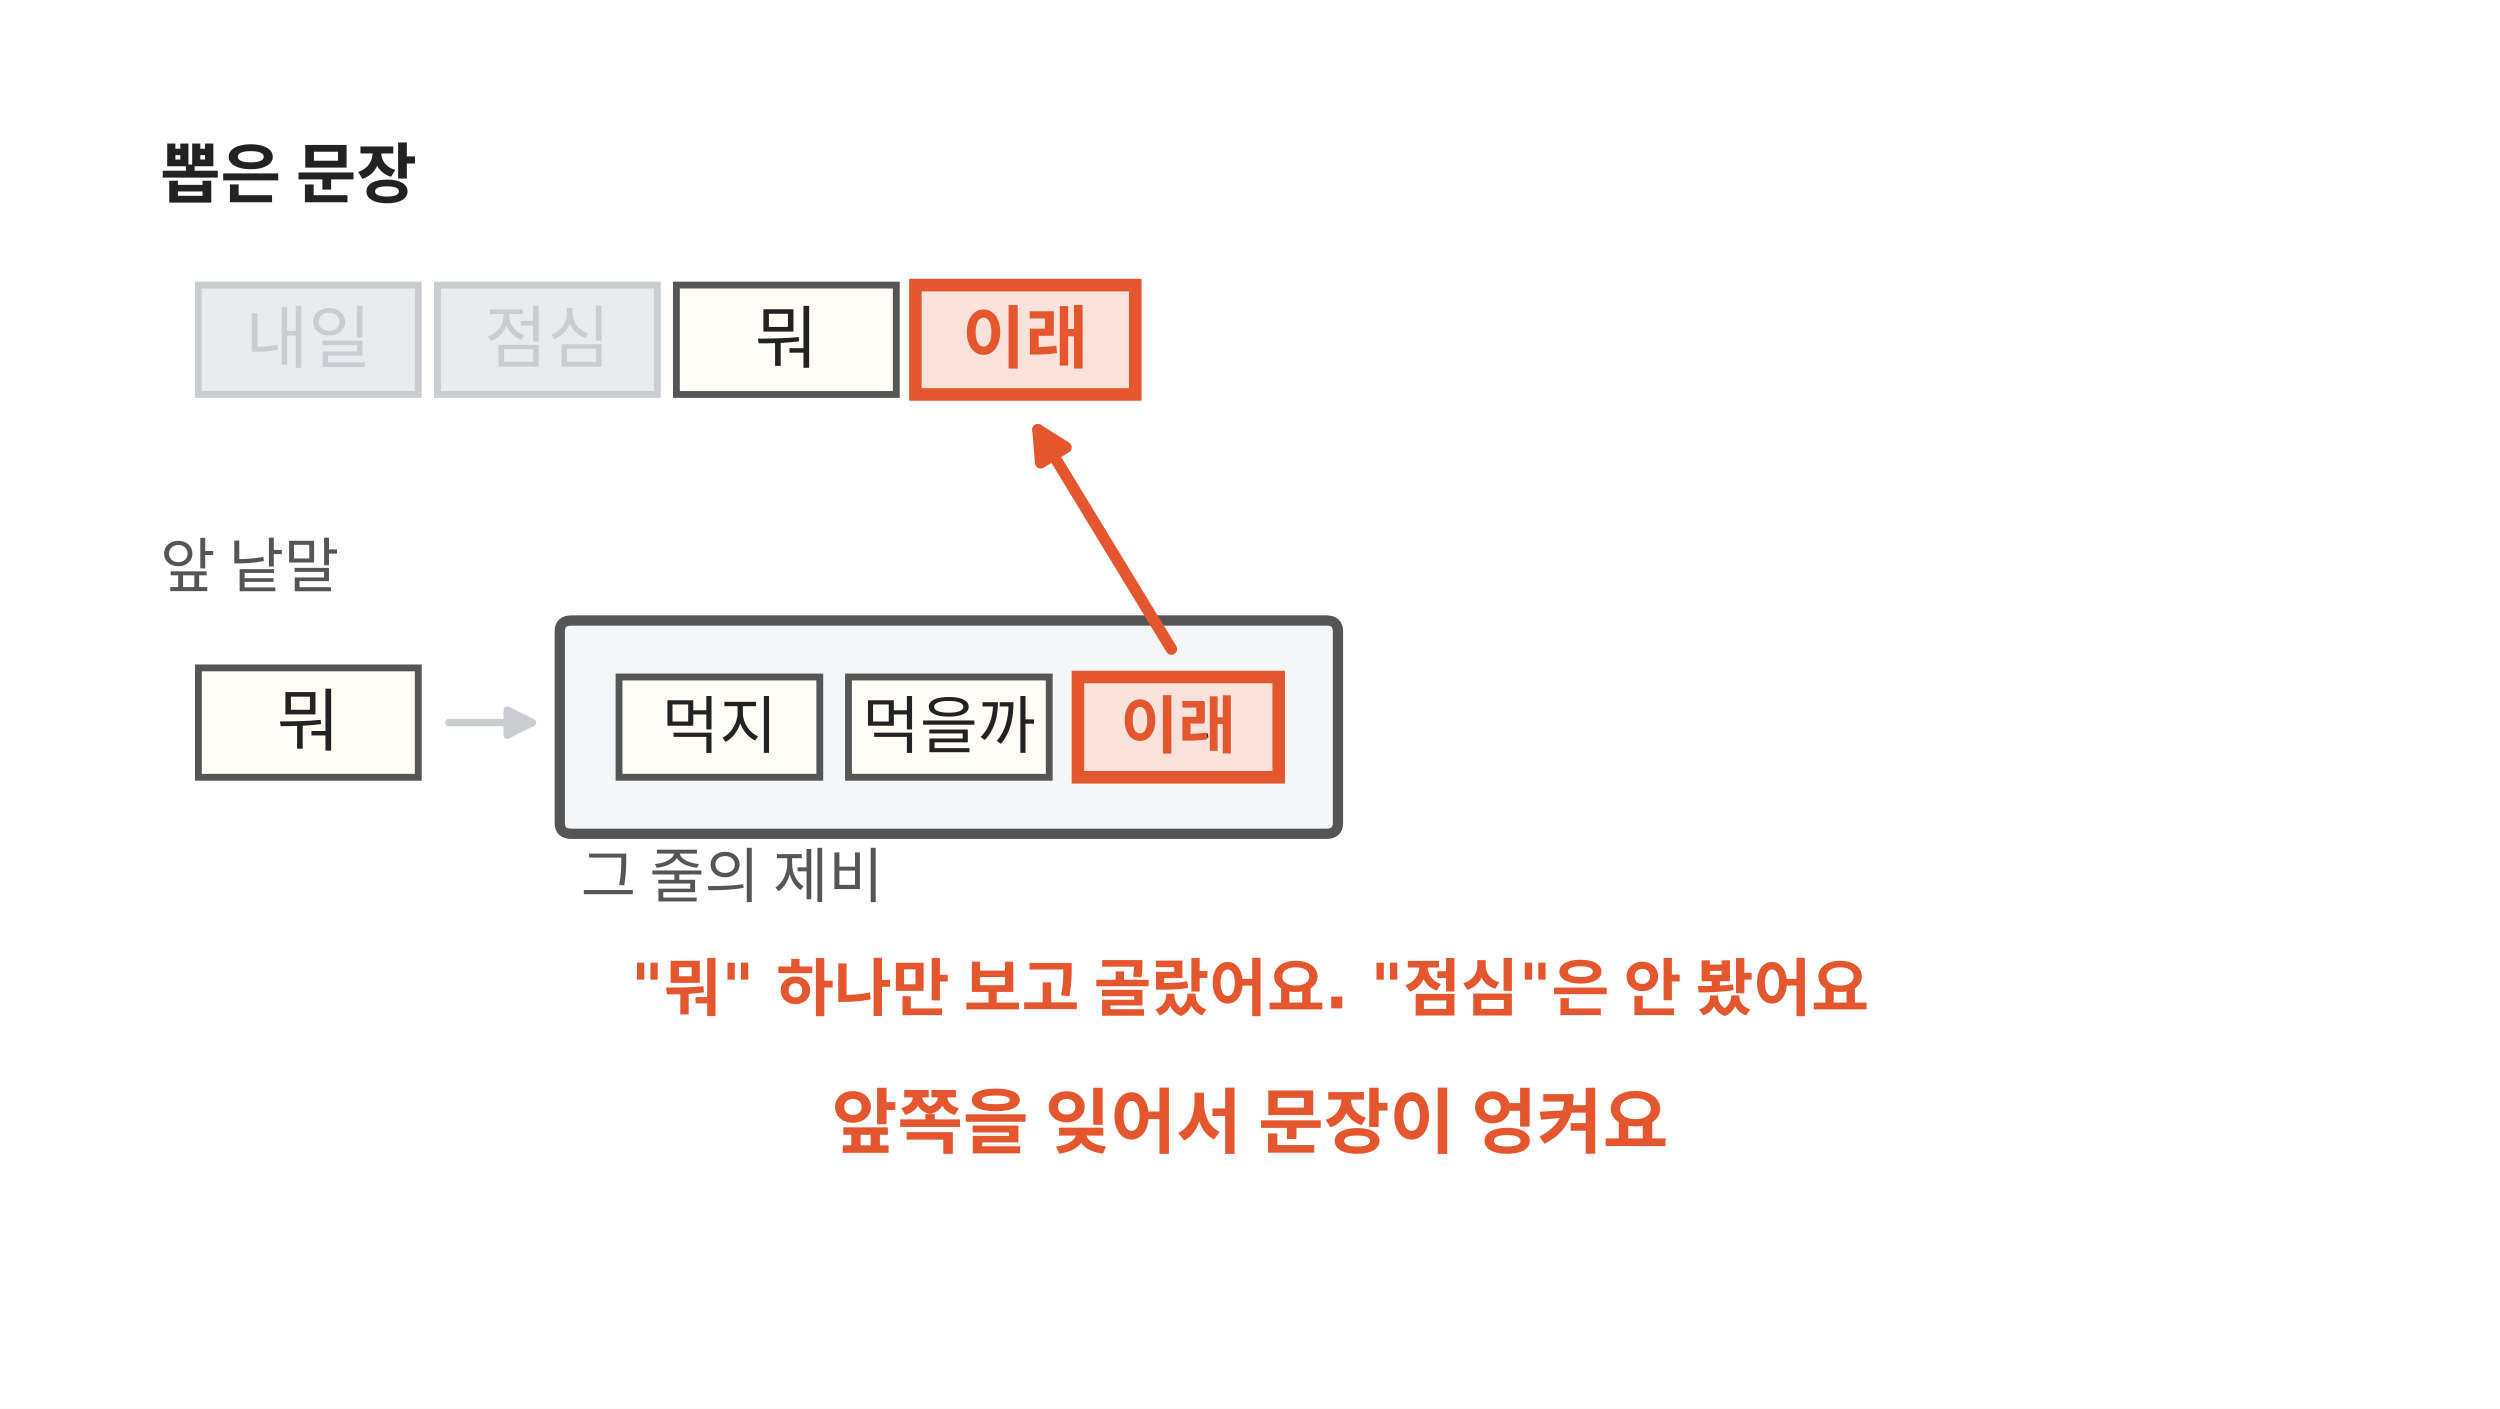
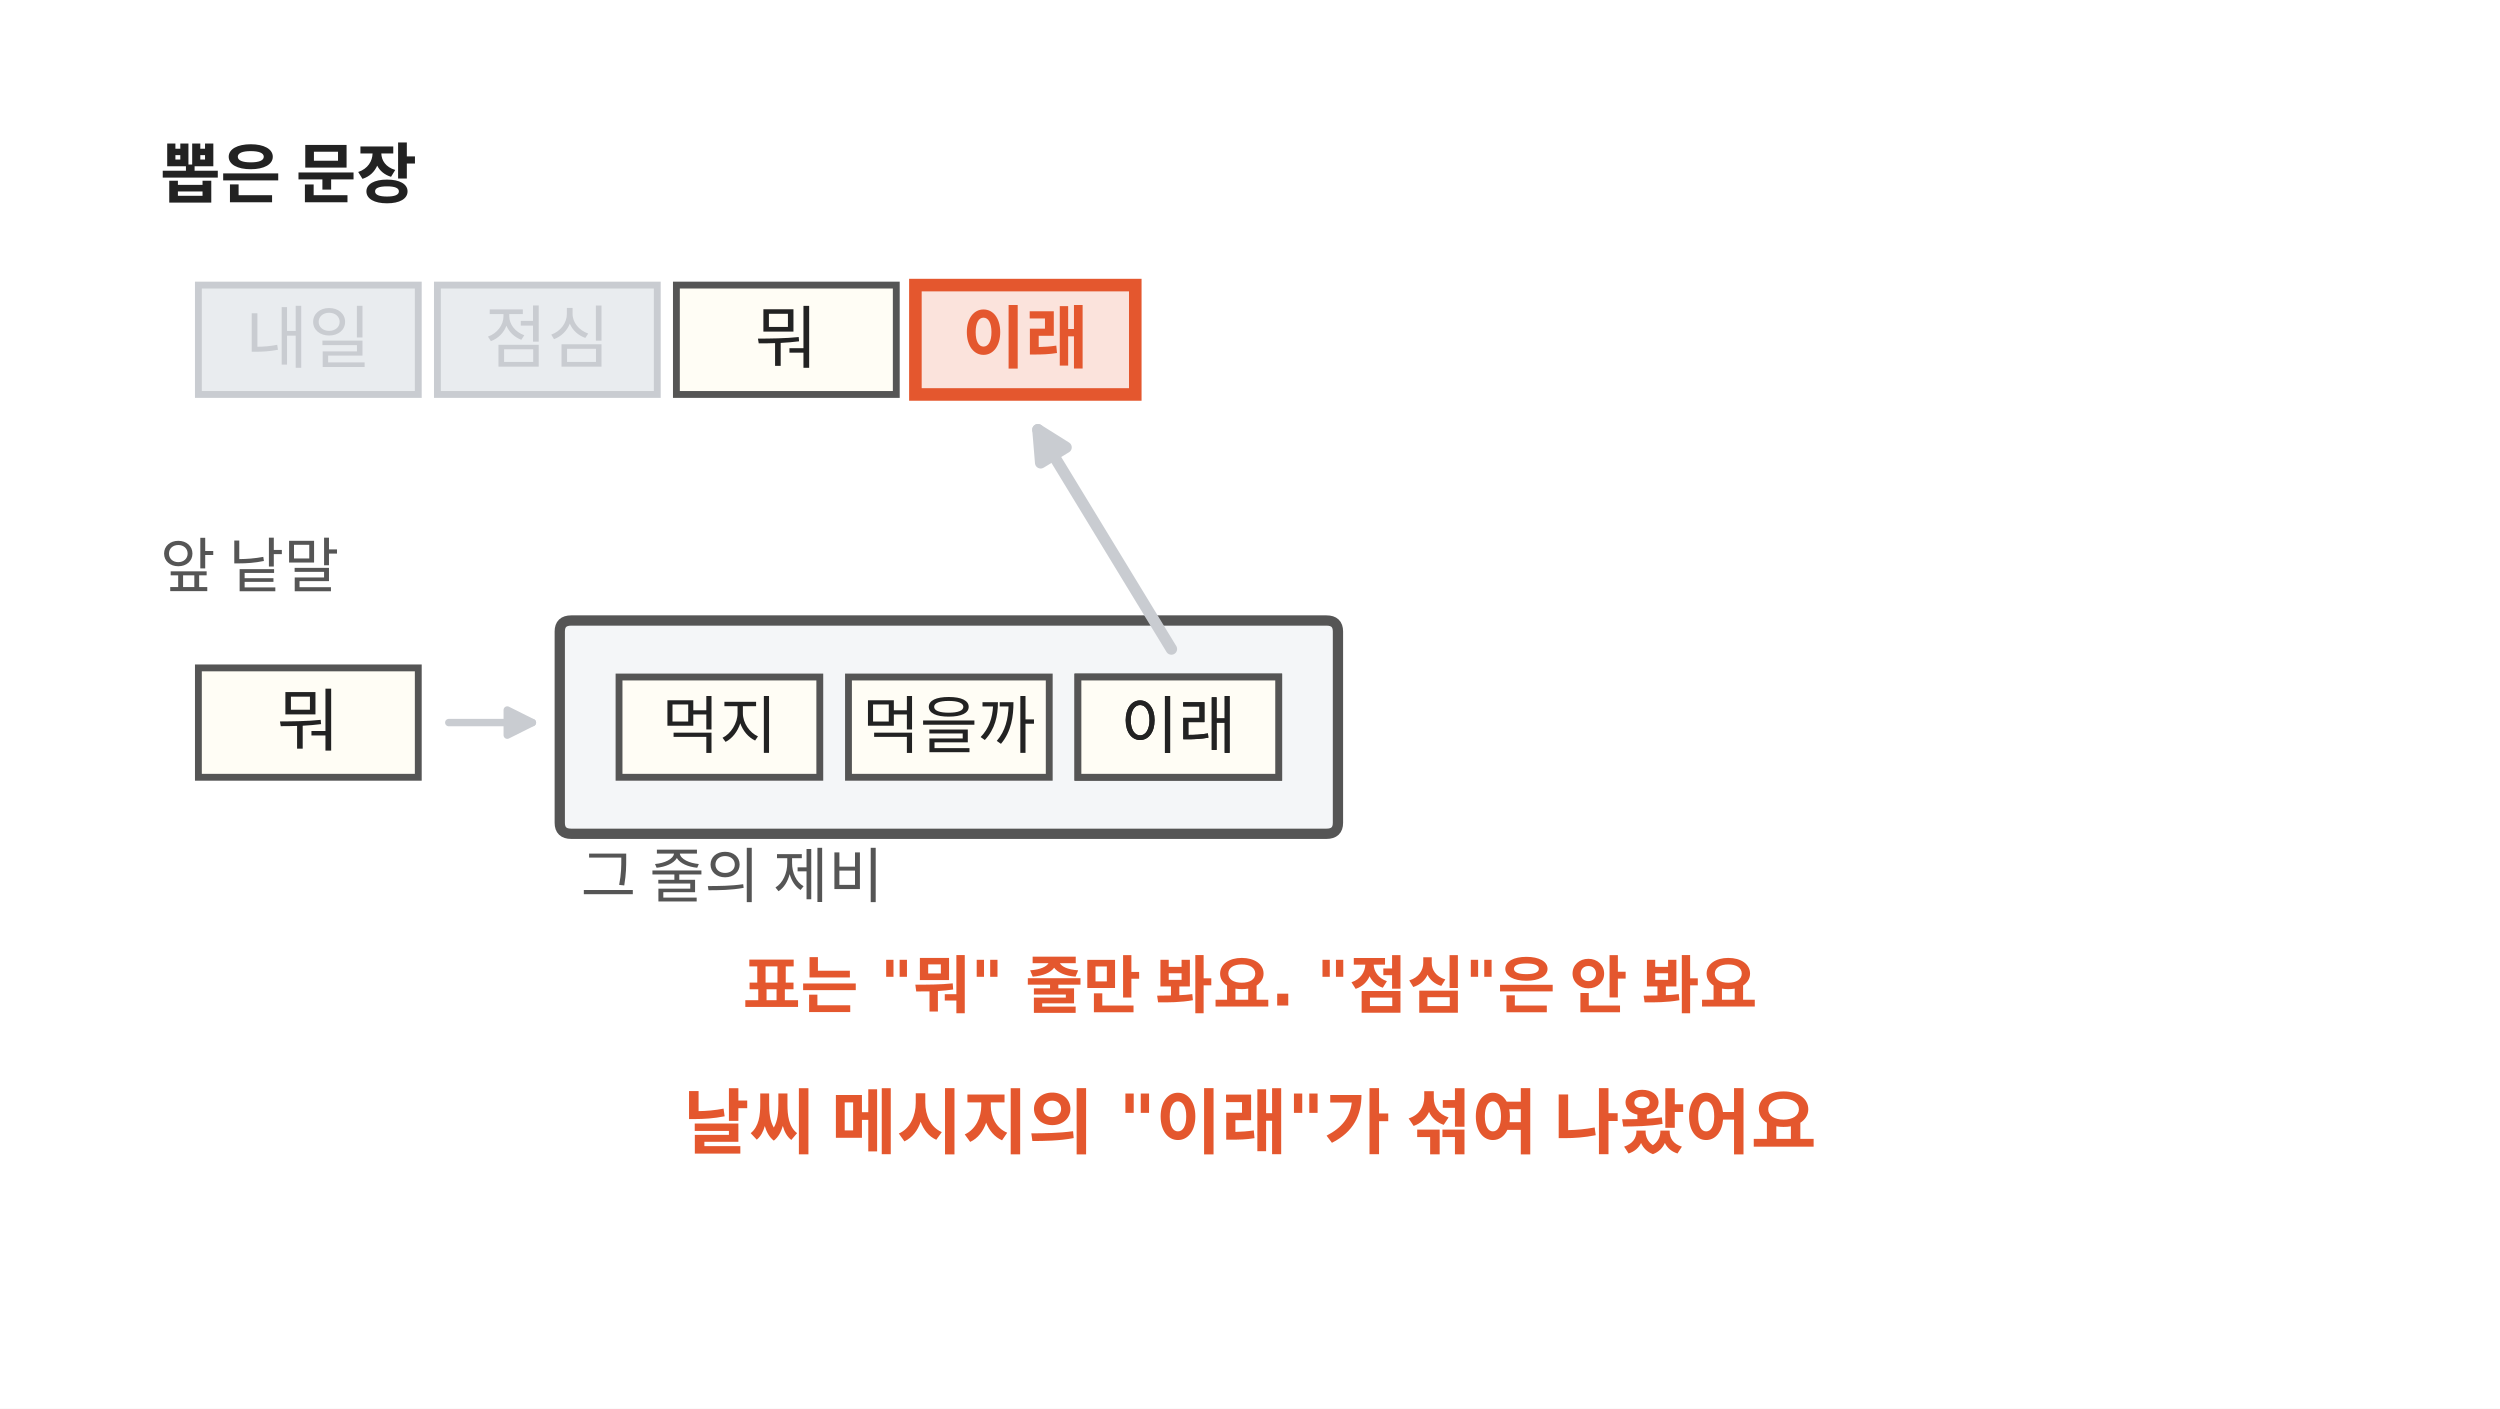
<svg xmlns="http://www.w3.org/2000/svg" width="437.76pt" height="246.672pt" viewBox="0 0 437.76 246.672" version="1.1">
  <defs>
    <style type="text/css">*{stroke-linejoin: round; stroke-linecap: butt}</style>
  </defs>
  <g id="figure_1">
    <g id="patch_1">
      <path d="M 0 246.672  L 437.76 246.672  L 437.76 0  L 0 0  z " style="fill: #ffffff" />
    </g>
    <g id="axes_1">
      <g id="patch_2">
-         <path d="M 18 228.672  L 419.76 228.672  L 419.76 18  L 18 18  L 18 228.672  z " clip-path="url(#p09782dc57d)" style="fill: none" />
+         <path d="M 18 228.672  L 419.76 228.672  L 419.76 18  L 18 18  L 18 228.672  z " clip-path="url(#pcaf4c90b54)" style="fill: none" />
      </g>
      <g id="patch_3">
-         <path d="M 34.74 69.072  L 73.242 69.072  L 73.242 49.92  L 34.74 49.92  z " clip-path="url(#p09782dc57d)" style="fill: #e9ecef; stroke: #c9ccd1; stroke-width: 1.2; stroke-linejoin: miter" />
+         <path d="M 34.74 69.072  L 73.242 69.072  L 73.242 49.92  L 34.74 49.92  z " clip-path="url(#pcaf4c90b54)" style="fill: #e9ecef; stroke: #c9ccd1; stroke-width: 1.2; stroke-linejoin: miter" />
      </g>
      <g id="patch_4">
-         <path d="M 76.59 69.072  L 115.092 69.072  L 115.092 49.92  L 76.59 49.92  z " clip-path="url(#p09782dc57d)" style="fill: #e9ecef; stroke: #c9ccd1; stroke-width: 1.2; stroke-linejoin: miter" />
+         <path d="M 76.59 69.072  L 115.092 69.072  L 115.092 49.92  L 76.59 49.92  z " clip-path="url(#pcaf4c90b54)" style="fill: #e9ecef; stroke: #c9ccd1; stroke-width: 1.2; stroke-linejoin: miter" />
      </g>
      <g id="patch_5">
-         <path d="M 118.44 69.072  L 156.942 69.072  L 156.942 49.92  L 118.44 49.92  z " clip-path="url(#p09782dc57d)" style="fill: #fffdf5; stroke: #555555; stroke-width: 1.2; stroke-linejoin: miter" />
+         <path d="M 118.44 69.072  L 156.942 69.072  L 156.942 49.92  L 118.44 49.92  z " clip-path="url(#pcaf4c90b54)" style="fill: #fffdf5; stroke: #555555; stroke-width: 1.2; stroke-linejoin: miter" />
      </g>
      <g id="patch_6">
-         <path d="M 160.29 69.072  L 198.792 69.072  L 198.792 49.92  L 160.29 49.92  z " clip-path="url(#p09782dc57d)" style="fill: #fbe3dc; stroke: #e4572e; stroke-width: 2.2; stroke-linejoin: miter" />
+         <path d="M 160.29 69.072  L 198.792 69.072  L 198.792 49.92  L 160.29 49.92  z " clip-path="url(#pcaf4c90b54)" style="fill: #fbe3dc; stroke: #e4572e; stroke-width: 2.2; stroke-linejoin: miter" />
      </g>
      <g id="patch_7">
-         <path d="M 34.74 136.104  L 73.242 136.104  L 73.242 116.952  L 34.74 116.952  z " clip-path="url(#p09782dc57d)" style="fill: #fffdf5; stroke: #555555; stroke-width: 1.2; stroke-linejoin: miter" />
+         <path d="M 34.74 136.104  L 73.242 136.104  L 73.242 116.952  L 34.74 116.952  z " clip-path="url(#pcaf4c90b54)" style="fill: #fffdf5; stroke: #555555; stroke-width: 1.2; stroke-linejoin: miter" />
      </g>
      <g id="patch_8">
-         <path d="M 78.586 126.528  Q 86.632 126.528 93.224 126.528  " clip-path="url(#p09782dc57d)" style="fill: none; stroke: #c9ccd1; stroke-width: 1.3; stroke-linecap: round" />
-         <path d="M 88.824 124.328  L 93.224 126.528  L 88.824 128.728  z " clip-path="url(#p09782dc57d)" style="fill: #c9ccd1; stroke: #c9ccd1; stroke-width: 1.3; stroke-linecap: round" />
+         <path d="M 78.586 126.528  Q 86.632 126.528 93.224 126.528  " clip-path="url(#pcaf4c90b54)" style="fill: none; stroke: #c9ccd1; stroke-width: 1.3; stroke-linecap: round" />
+         <path d="M 88.824 124.328  L 93.224 126.528  L 88.824 128.728  z " clip-path="url(#pcaf4c90b54)" style="fill: #c9ccd1; stroke: #c9ccd1; stroke-width: 1.3; stroke-linecap: round" />
      </g>
      <g id="patch_9">
-         <path d="M 100.026 145.999  L 232.272 145.999  Q 234.281 145.999 234.281 144.084  L 234.281 110.568  Q 234.281 108.653 232.272 108.653  L 100.026 108.653  Q 98.017 108.653 98.017 110.568  L 98.017 144.084  Q 98.017 145.999 100.026 145.999  z " clip-path="url(#p09782dc57d)" style="fill: #f4f6f8; stroke: #555555; stroke-width: 1.8; stroke-linejoin: miter" />
+         <path d="M 100.026 145.999  L 232.272 145.999  Q 234.281 145.999 234.281 144.084  L 234.281 110.568  Q 234.281 108.653 232.272 108.653  L 100.026 108.653  Q 98.017 108.653 98.017 110.568  L 98.017 144.084  Q 98.017 145.999 100.026 145.999  z " clip-path="url(#pcaf4c90b54)" style="fill: #f4f6f8; stroke: #555555; stroke-width: 1.8; stroke-linejoin: miter" />
      </g>
      <g id="patch_10">
-         <path d="M 108.396 136.104  L 143.55 136.104  L 143.55 118.548  L 108.396 118.548  z " clip-path="url(#p09782dc57d)" style="fill: #fffdf5; stroke: #555555; stroke-width: 1.2; stroke-linejoin: miter" />
+         <path d="M 108.396 136.104  L 143.55 136.104  L 143.55 118.548  L 108.396 118.548  z " clip-path="url(#pcaf4c90b54)" style="fill: #fffdf5; stroke: #555555; stroke-width: 1.2; stroke-linejoin: miter" />
      </g>
      <g id="patch_11">
-         <path d="M 148.572 136.104  L 183.726 136.104  L 183.726 118.548  L 148.572 118.548  z " clip-path="url(#p09782dc57d)" style="fill: #fffdf5; stroke: #555555; stroke-width: 1.2; stroke-linejoin: miter" />
+         <path d="M 148.572 136.104  L 183.726 136.104  L 183.726 118.548  L 148.572 118.548  z " clip-path="url(#pcaf4c90b54)" style="fill: #fffdf5; stroke: #555555; stroke-width: 1.2; stroke-linejoin: miter" />
      </g>
      <g id="patch_12">
-         <path d="M 188.748 136.104  L 223.902 136.104  L 223.902 118.548  L 188.748 118.548  z " clip-path="url(#p09782dc57d)" style="fill: #fffdf5; stroke: #555555; stroke-width: 1.2; stroke-linejoin: miter" />
+         <path d="M 188.748 136.104  L 223.902 136.104  L 223.902 118.548  L 188.748 118.548  z " clip-path="url(#pcaf4c90b54)" style="fill: #fffdf5; stroke: #555555; stroke-width: 1.2; stroke-linejoin: miter" />
      </g>
      <g id="patch_13">
-         <path d="M 188.748 136.104  L 223.902 136.104  L 223.902 118.548  L 188.748 118.548  z " clip-path="url(#p09782dc57d)" style="fill: #fbe3dc; stroke: #e4572e; stroke-width: 2.2; stroke-linejoin: miter" />
+         <path d="M 188.748 136.104  L 223.902 136.104  L 223.902 118.548  L 188.748 118.548  z " clip-path="url(#pcaf4c90b54)" style="fill: #fffdf5; stroke: #555555; stroke-width: 1.2; stroke-linejoin: miter" />
      </g>
      <g id="patch_14">
-         <path d="M 205.116 113.645  Q 192.849 93.491 181.745 75.246  " clip-path="url(#p09782dc57d)" style="fill: none; stroke: #e4572e; stroke-width: 2; stroke-linecap: round" />
-         <path d="M 182.227 81.04  L 181.745 75.246  L 186.669 78.336  z " clip-path="url(#p09782dc57d)" style="fill: #e4572e; stroke: #e4572e; stroke-width: 2; stroke-linecap: round" />
+         <path d="M 205.116 113.645  Q 192.849 93.491 181.745 75.246  " clip-path="url(#pcaf4c90b54)" style="fill: none; stroke: #c9ccd1; stroke-width: 2; stroke-linecap: round" />
+         <path d="M 182.227 81.04  L 181.745 75.246  L 186.669 78.336  z " clip-path="url(#pcaf4c90b54)" style="fill: #c9ccd1; stroke: #c9ccd1; stroke-width: 2; stroke-linecap: round" />
      </g>
      <g id="text_1">
        <text style="fill: #222222; font: 700 11.5px 'Apple SD Gothic Neo', 'Noto Sans KR', 'Malgun Gothic', 'DejaVu Sans', 'Bitstream Vera Sans', 'Computer Modern Sans Serif', 'Lucida Grande', 'Verdana', 'Geneva', 'Lucid', 'Arial', 'Helvetica', 'Avant Garde', sans-serif; text-anchor: start" x="28.044" y="34.57" transform="rotate(-0 28.044 34.57019)">뽑은 문장</text>
      </g>
      <g id="text_2">
        <text style="fill: #c9ccd1; font: 12px 'Apple SD Gothic Neo', 'Noto Sans KR', 'Malgun Gothic', 'DejaVu Sans', 'Bitstream Vera Sans', 'Computer Modern Sans Serif', 'Lucida Grande', 'Verdana', 'Geneva', 'Lucid', 'Arial', 'Helvetica', 'Avant Garde', sans-serif; text-anchor: middle" x="53.991" y="63.469" transform="rotate(-0 53.991 63.46912)">내일</text>
      </g>
      <g id="text_3">
        <text style="fill: #c9ccd1; font: 12px 'Apple SD Gothic Neo', 'Noto Sans KR', 'Malgun Gothic', 'DejaVu Sans', 'Bitstream Vera Sans', 'Computer Modern Sans Serif', 'Lucida Grande', 'Verdana', 'Geneva', 'Lucid', 'Arial', 'Helvetica', 'Avant Garde', sans-serif; text-anchor: middle" x="95.841" y="63.408" transform="rotate(-0 95.841 63.40819)">점심</text>
      </g>
      <g id="text_4">
        <text style="fill: #222222; font: 12px 'Apple SD Gothic Neo', 'Noto Sans KR', 'Malgun Gothic', 'DejaVu Sans', 'Bitstream Vera Sans', 'Computer Modern Sans Serif', 'Lucida Grande', 'Verdana', 'Geneva', 'Lucid', 'Arial', 'Helvetica', 'Avant Garde', sans-serif; text-anchor: middle" x="137.691" y="63.469" transform="rotate(-0 137.691 63.46912)">뭐</text>
      </g>
      <g id="text_5">
        <text style="fill: #e4572e; font: 700 12px 'Apple SD Gothic Neo', 'Noto Sans KR', 'Malgun Gothic', 'DejaVu Sans', 'Bitstream Vera Sans', 'Computer Modern Sans Serif', 'Lucida Grande', 'Verdana', 'Geneva', 'Lucid', 'Arial', 'Helvetica', 'Avant Garde', sans-serif; text-anchor: middle" x="179.541" y="63.469" transform="rotate(-0 179.541 63.46912)">이래</text>
      </g>
      <g id="text_6">
        <text style="fill: #555555; font: 10.5px 'Apple SD Gothic Neo', 'Noto Sans KR', 'Malgun Gothic', 'DejaVu Sans', 'Bitstream Vera Sans', 'Computer Modern Sans Serif', 'Lucida Grande', 'Verdana', 'Geneva', 'Lucid', 'Arial', 'Helvetica', 'Avant Garde', sans-serif; text-anchor: start" x="28.044" y="102.841" transform="rotate(-0 28.044 102.8413)">앞 낱말</text>
      </g>
      <g id="text_7">
        <text style="fill: #222222; font: 12px 'Apple SD Gothic Neo', 'Noto Sans KR', 'Malgun Gothic', 'DejaVu Sans', 'Bitstream Vera Sans', 'Computer Modern Sans Serif', 'Lucida Grande', 'Verdana', 'Geneva', 'Lucid', 'Arial', 'Helvetica', 'Avant Garde', sans-serif; text-anchor: middle" x="53.991" y="130.501" transform="rotate(-0 53.991 130.5011)">뭐</text>
      </g>
      <g id="text_8">
        <text style="fill: #555555; font: 10.5px 'Apple SD Gothic Neo', 'Noto Sans KR', 'Malgun Gothic', 'DejaVu Sans', 'Bitstream Vera Sans', 'Computer Modern Sans Serif', 'Lucida Grande', 'Verdana', 'Geneva', 'Lucid', 'Arial', 'Helvetica', 'Avant Garde', sans-serif; text-anchor: start" x="101.7" y="157.136" transform="rotate(-0 101.7 157.1365)">그 줄의 제비</text>
      </g>
      <g id="text_9">
        <text style="fill: #222222; font: 11px 'Apple SD Gothic Neo', 'Noto Sans KR', 'Malgun Gothic', 'DejaVu Sans', 'Bitstream Vera Sans', 'Computer Modern Sans Serif', 'Lucida Grande', 'Verdana', 'Geneva', 'Lucid', 'Arial', 'Helvetica', 'Avant Garde', sans-serif; text-anchor: middle" x="125.973" y="130.968" transform="rotate(-0 125.973 130.968)">먹지</text>
      </g>
      <g id="text_10">
        <text style="fill: #222222; font: 11px 'Apple SD Gothic Neo', 'Noto Sans KR', 'Malgun Gothic', 'DejaVu Sans', 'Bitstream Vera Sans', 'Computer Modern Sans Serif', 'Lucida Grande', 'Verdana', 'Geneva', 'Lucid', 'Arial', 'Helvetica', 'Avant Garde', sans-serif; text-anchor: middle" x="166.149" y="130.968" transform="rotate(-0 166.149 130.968)">먹을까</text>
      </g>
      <g id="text_11">
        <text style="fill: #222222; font: 11px 'Apple SD Gothic Neo', 'Noto Sans KR', 'Malgun Gothic', 'DejaVu Sans', 'Bitstream Vera Sans', 'Computer Modern Sans Serif', 'Lucida Grande', 'Verdana', 'Geneva', 'Lucid', 'Arial', 'Helvetica', 'Avant Garde', sans-serif; text-anchor: middle" x="206.325" y="130.968" transform="rotate(-0 206.325 130.968)">이래</text>
      </g>
      <g id="text_12">
-         <text style="fill: #e4572e; font: 700 11px 'Apple SD Gothic Neo', 'Noto Sans KR', 'Malgun Gothic', 'DejaVu Sans', 'Bitstream Vera Sans', 'Computer Modern Sans Serif', 'Lucida Grande', 'Verdana', 'Geneva', 'Lucid', 'Arial', 'Helvetica', 'Avant Garde', sans-serif; text-anchor: middle" x="206.325" y="130.968" transform="rotate(-0 206.325 130.968)">이래</text>
+         <text style="fill: #222222; font: 11px 'Apple SD Gothic Neo', 'Noto Sans KR', 'Malgun Gothic', 'DejaVu Sans', 'Bitstream Vera Sans', 'Computer Modern Sans Serif', 'Lucida Grande', 'Verdana', 'Geneva', 'Lucid', 'Arial', 'Helvetica', 'Avant Garde', sans-serif; text-anchor: middle" x="206.325" y="130.968" transform="rotate(-0 206.325 130.968)">이래</text>
      </g>
      <g id="text_13">
-         <text style="fill: #e4572e; font: 700 11px 'Apple SD Gothic Neo', 'Noto Sans KR', 'Malgun Gothic', 'DejaVu Sans', 'Bitstream Vera Sans', 'Computer Modern Sans Serif', 'Lucida Grande', 'Verdana', 'Geneva', 'Lucid', 'Arial', 'Helvetica', 'Avant Garde', sans-serif; text-anchor: middle" x="218.88" y="176.575" transform="rotate(-0 218.88 176.5752)">"뭐" 하나만 보고 골랐어요. "점심"은 안 봤어요</text>
+         <text style="fill: #e4572e; font: 700 11px 'Apple SD Gothic Neo', 'Noto Sans KR', 'Malgun Gothic', 'DejaVu Sans', 'Bitstream Vera Sans', 'Computer Modern Sans Serif', 'Lucida Grande', 'Verdana', 'Geneva', 'Lucid', 'Arial', 'Helvetica', 'Avant Garde', sans-serif; text-anchor: middle" x="218.88" y="176.454" transform="rotate(-0 218.88 176.454)">표는 "뭐" 줄만 봐요. "점심"은 안 봐요</text>
      </g>
      <g id="text_14">
-         <text style="fill: #e4572e; font: 700 12.5px 'Apple SD Gothic Neo', 'Noto Sans KR', 'Malgun Gothic', 'DejaVu Sans', 'Bitstream Vera Sans', 'Computer Modern Sans Serif', 'Lucida Grande', 'Verdana', 'Geneva', 'Lucid', 'Arial', 'Helvetica', 'Avant Garde', sans-serif; text-anchor: middle" x="218.88" y="200.928" transform="rotate(-0 218.88 200.9278)">앞쪽을 잊어서 문장이 엉켜요</text>
+         <text style="fill: #e4572e; font: 700 12.5px 'Apple SD Gothic Neo', 'Noto Sans KR', 'Malgun Gothic', 'DejaVu Sans', 'Bitstream Vera Sans', 'Computer Modern Sans Serif', 'Lucida Grande', 'Verdana', 'Geneva', 'Lucid', 'Arial', 'Helvetica', 'Avant Garde', sans-serif; text-anchor: middle" x="218.88" y="201.016" transform="rotate(-0 218.88 201.0157)">날씨 메시지의 "이래"가 섞여 나왔어요</text>
      </g>
    </g>
  </g>
  <defs>
-     <clipPath id="p09782dc57d">
+     <clipPath id="pcaf4c90b54">
      <rect x="18" y="18" width="401.76" height="210.672" />
    </clipPath>
  </defs>
</svg>
